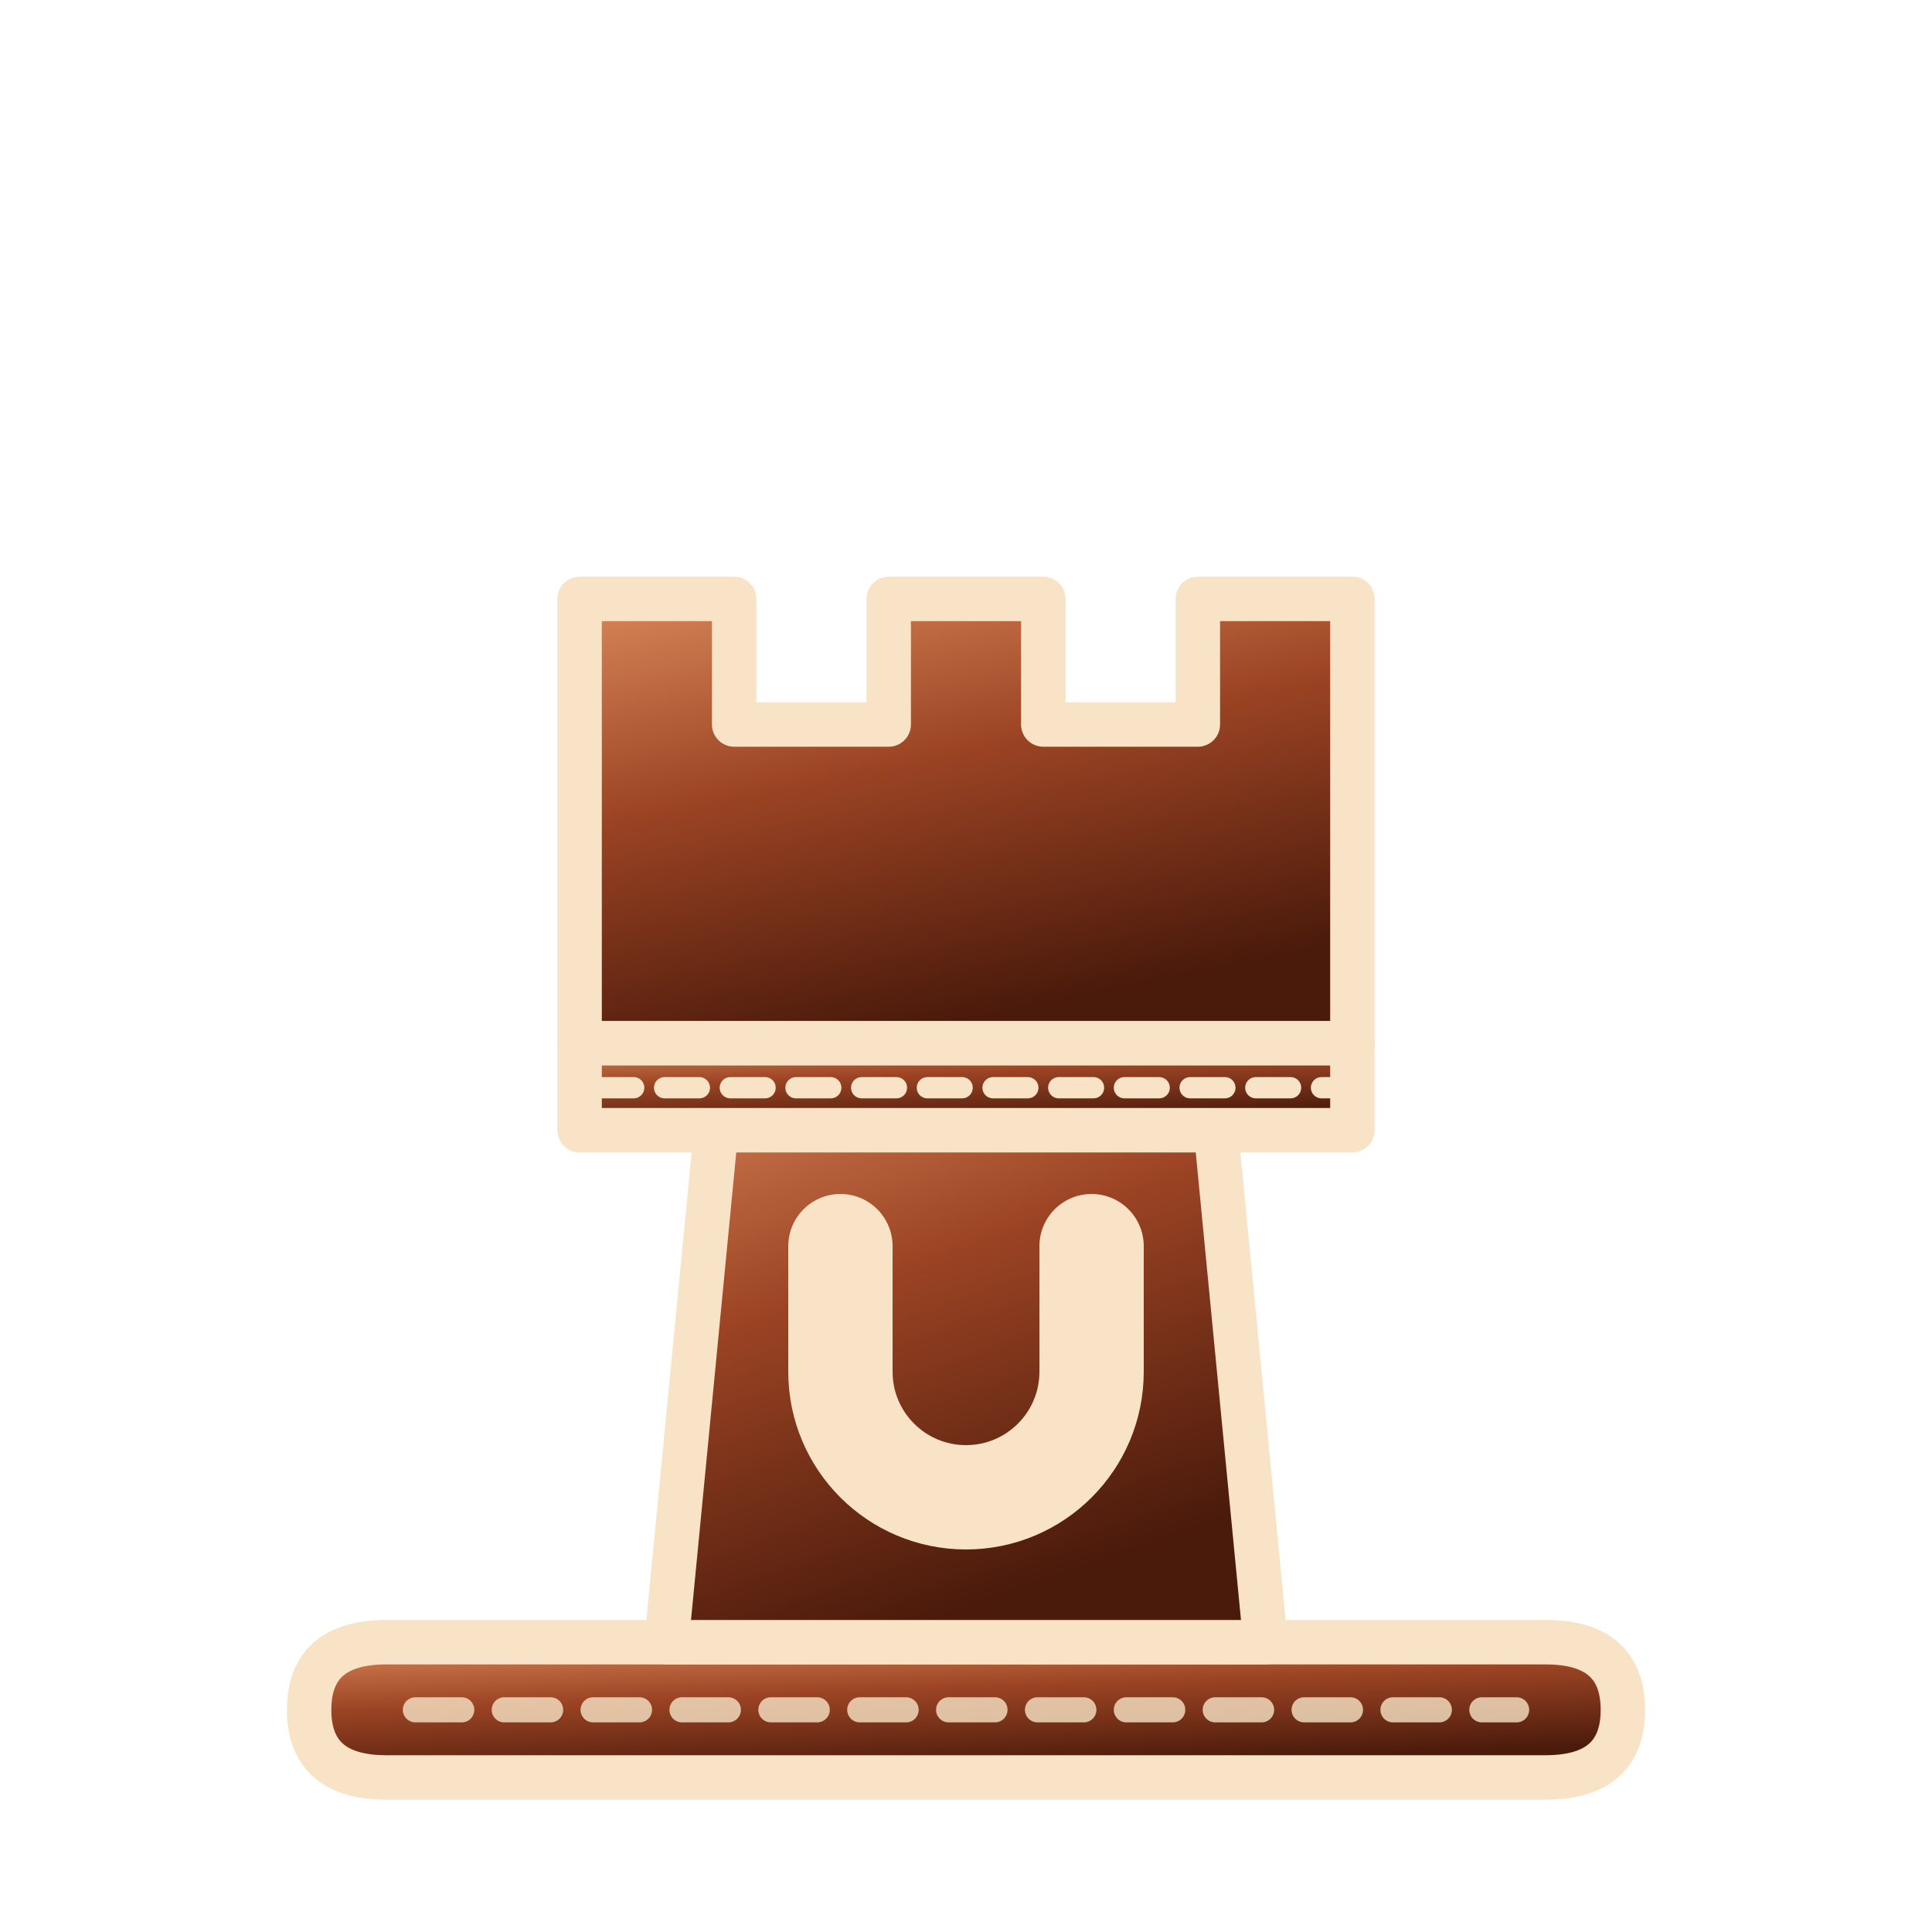
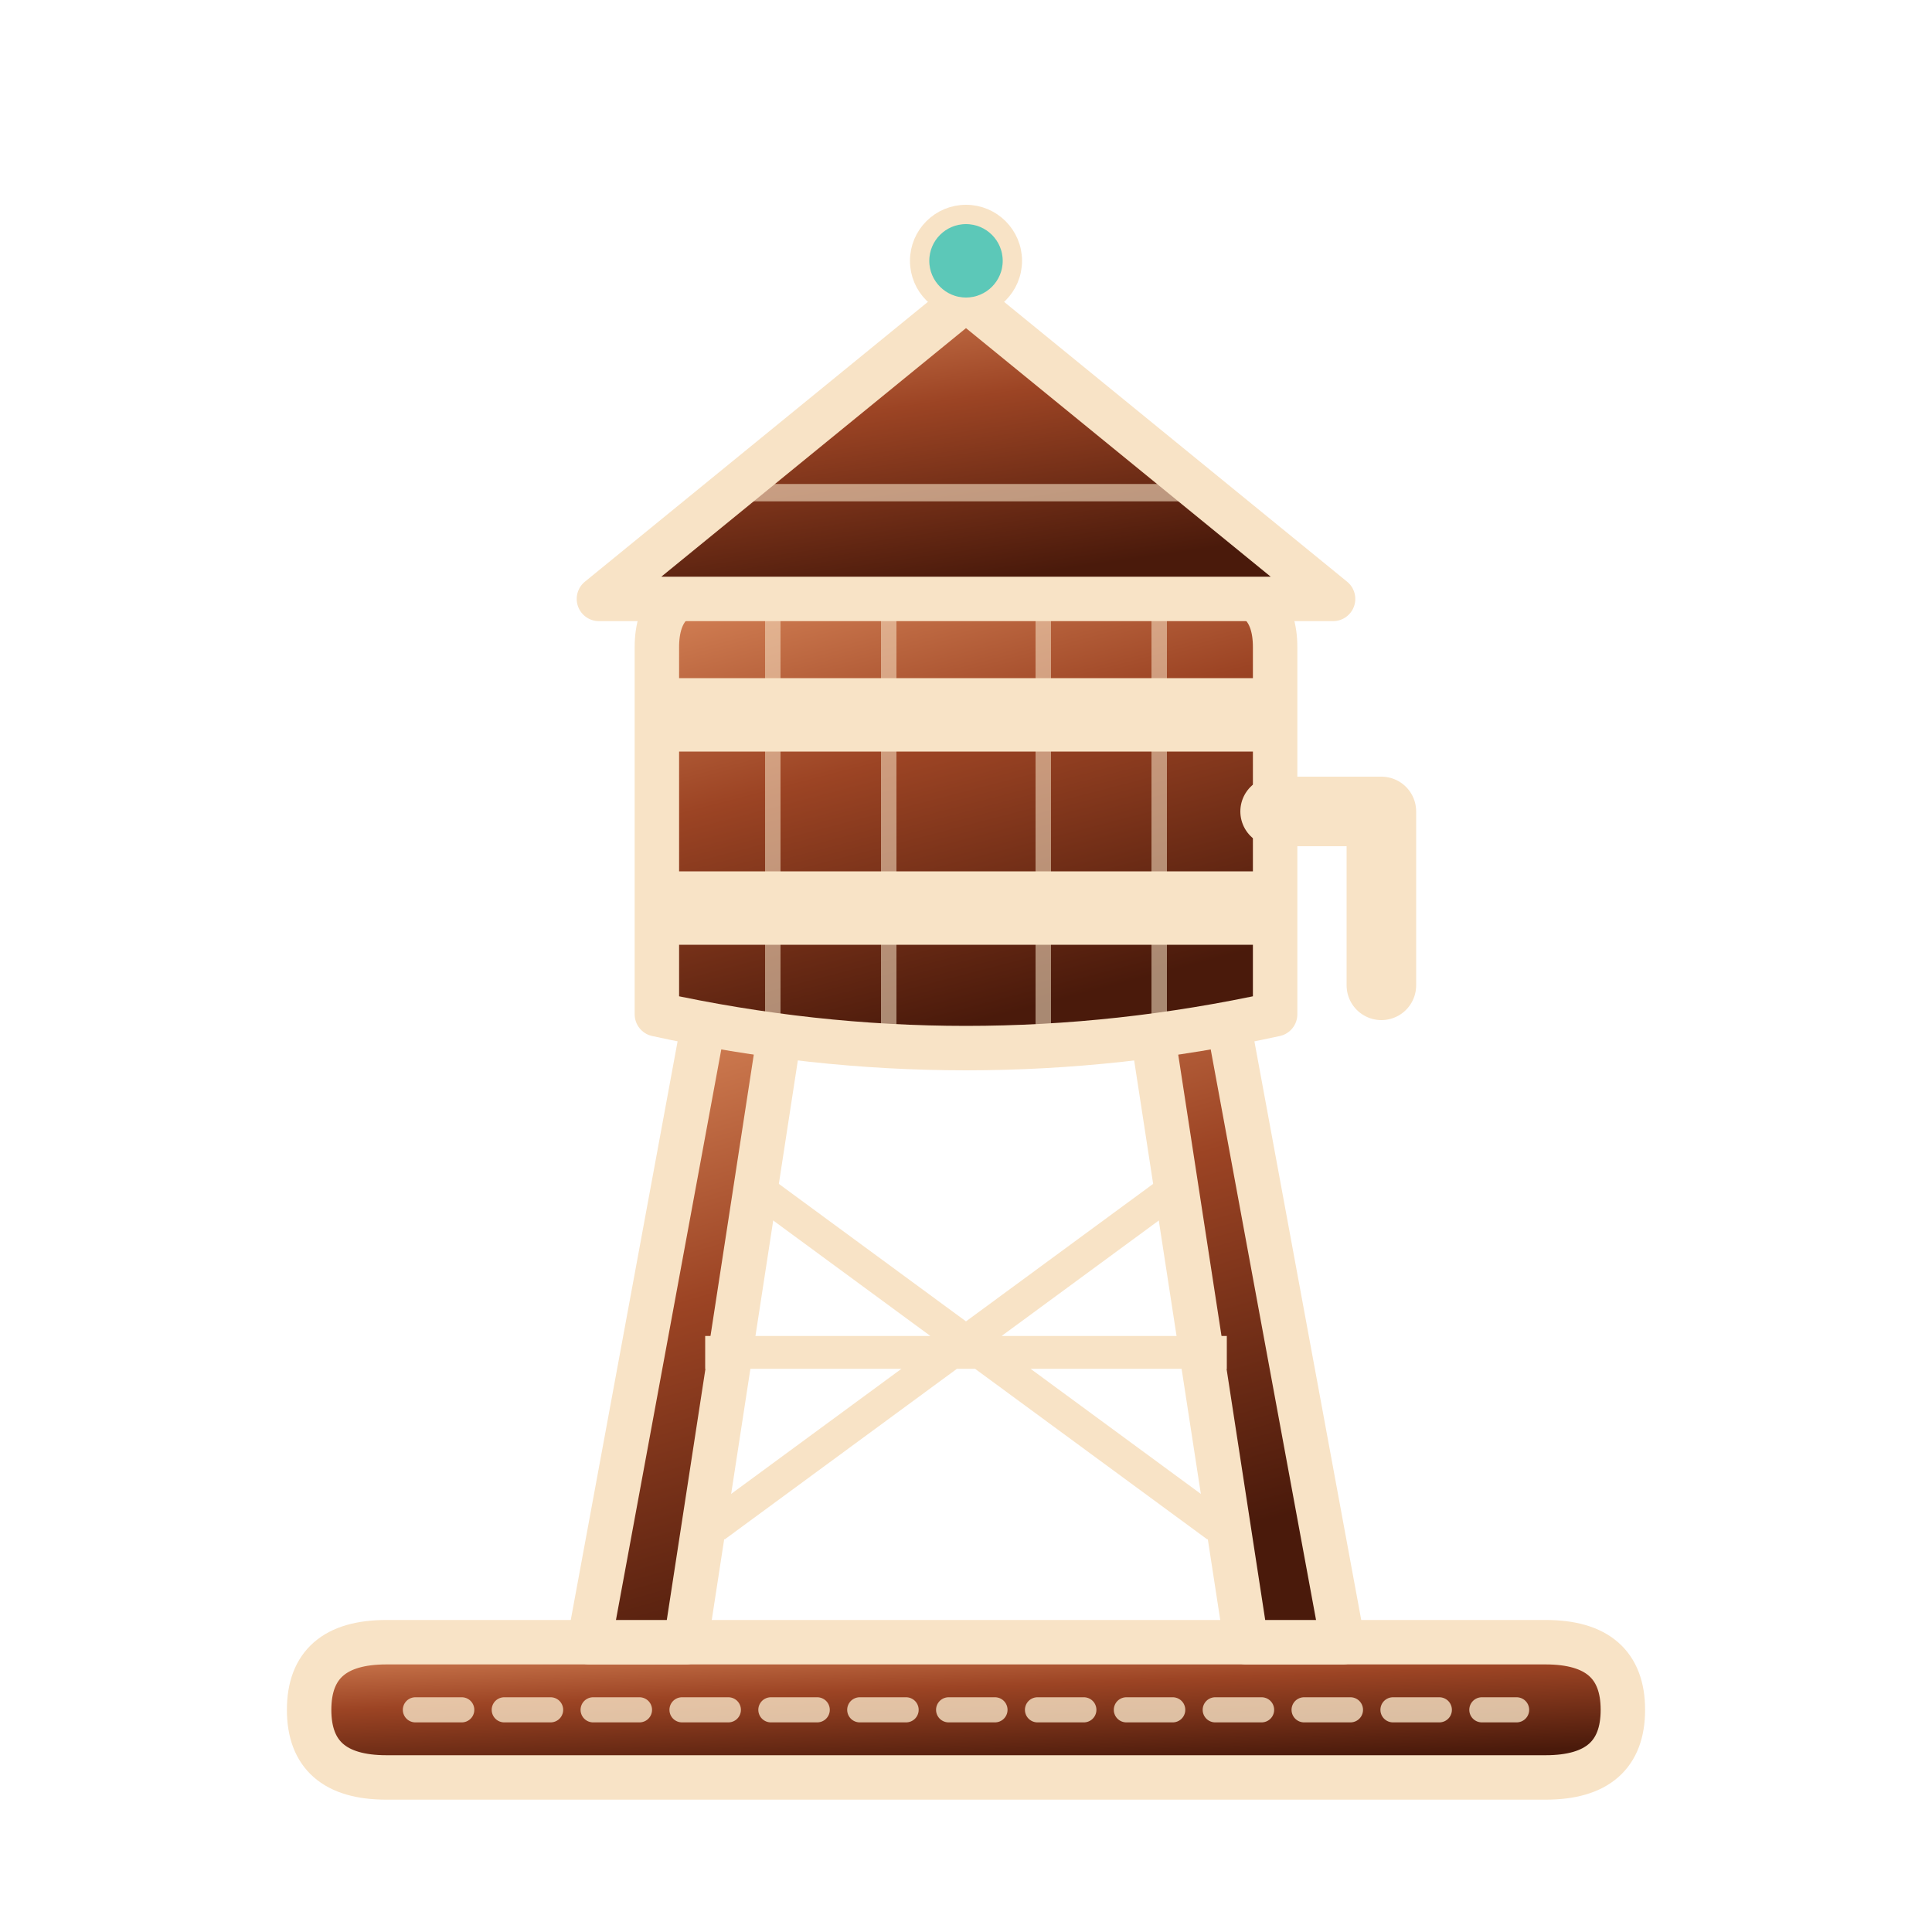
<svg xmlns="http://www.w3.org/2000/svg" viewBox="0 0 100 100">
  <defs>
    <linearGradient id="g" x1="0" y1="0" x2="0.35" y2="1">
      <stop offset="0" stop-color="#d9875a" />
      <stop offset="0.45" stop-color="#9c4424" />
      <stop offset="1" stop-color="#4a1a0b" />
    </linearGradient>
  </defs>
  <g stroke="#f8e3c6" stroke-width="2.3" stroke-linejoin="round">
    <path d="M20 92H80Q84 92 84 88.5Q84 85 80 85H20Q16 85 16 88.5Q16 92 20 92Z" fill="url(#g)" />
    <path d="M21.5 88.5H78.5" stroke="#f8e3c6" stroke-width="1.3" stroke-dasharray="2.4 2.2" stroke-linecap="round" opacity="0.8" />
-     <path d="M34.5 85L37.5 54H62.5L65.5 85Z" fill="url(#g)" />
-     <path d="M30 54V31H38V37.5H46V31H54V37.5H62V31H70V54Z" fill="url(#g)" />
-     <path d="M30 54H70V58.5H30Z" fill="url(#g)" />
-     <path d="M31 56.3H69" stroke="#f8e3c6" stroke-width="1.1" stroke-dasharray="1.8 1.6" stroke-linecap="round" />
-     <path d="M43.5 64.5V71A6.5 6.5 0 0 0 56.5 71V64.5" fill="none" stroke="#f8e3c6" stroke-width="5.4" stroke-linecap="round" />
-     <path d="M43.5 64.5V71A6.5 6.5 0 0 0 56.5 71V64.5" fill="none" stroke="#f8e3c6" stroke-width="3.2" stroke-linecap="round" />
-     <g fill="#f8e3c6" stroke="none">
-       <circle cx="43.5" cy="68" r=".75" />
-       <circle cx="56.5" cy="68" r=".75" />
-       <circle cx="45.4" cy="74.6" r=".75" />
-       <circle cx="54.6" cy="74.6" r=".75" />
-     </g>
+     <path d="M36.5 52.5H40.5L35.5 85H30.5ZM59.5 52.5H63.5L69.5 85H64.5Z" fill="url(#g)" />
+     <path d="M38.5 61L63 79M61.5 61L37 79M36.5 70H63.5" fill="none" stroke="#f8e3c6" stroke-width="1.7" />
+     <path d="M34 52.5V33.5Q34 30.5 37 30.5H63Q66 30.5 66 33.5V52.5Q50 56 34 52.5Z" fill="url(#g)" />
+     <path d="M40 31V53.6M46 31V54.4M54 31V54.4M60 31V53.6" fill="none" stroke="#f8e3c6" stroke-width="0.8" opacity="0.55" />
+     <path d="M34.6 37H65.4M34.6 47H65.4" fill="none" stroke="#f8e3c6" stroke-width="3.8" />
+     <path d="M34.6 37H65.4M34.6 47H65.4" fill="none" stroke="#f8e3c6" stroke-width="2" />
+     <path d="M66 42H71.5V51" fill="none" stroke="#f8e3c6" stroke-width="3.6" stroke-linecap="round" stroke-linejoin="round" />
+     <path d="M66 42H71.5V51" fill="none" stroke="#f8e3c6" stroke-width="1.6" stroke-linecap="round" stroke-linejoin="round" />
+     <path d="M31 31L50 15.5L69 31Z" fill="url(#g)" />
+     <path d="M38 25.5H62" stroke="#f8e3c6" stroke-width="0.9" opacity="0.6" />
+     <circle cx="50" cy="13.5" r="2.4" fill="#5cc8b8" stroke-width="1" />
  </g>
</svg>
